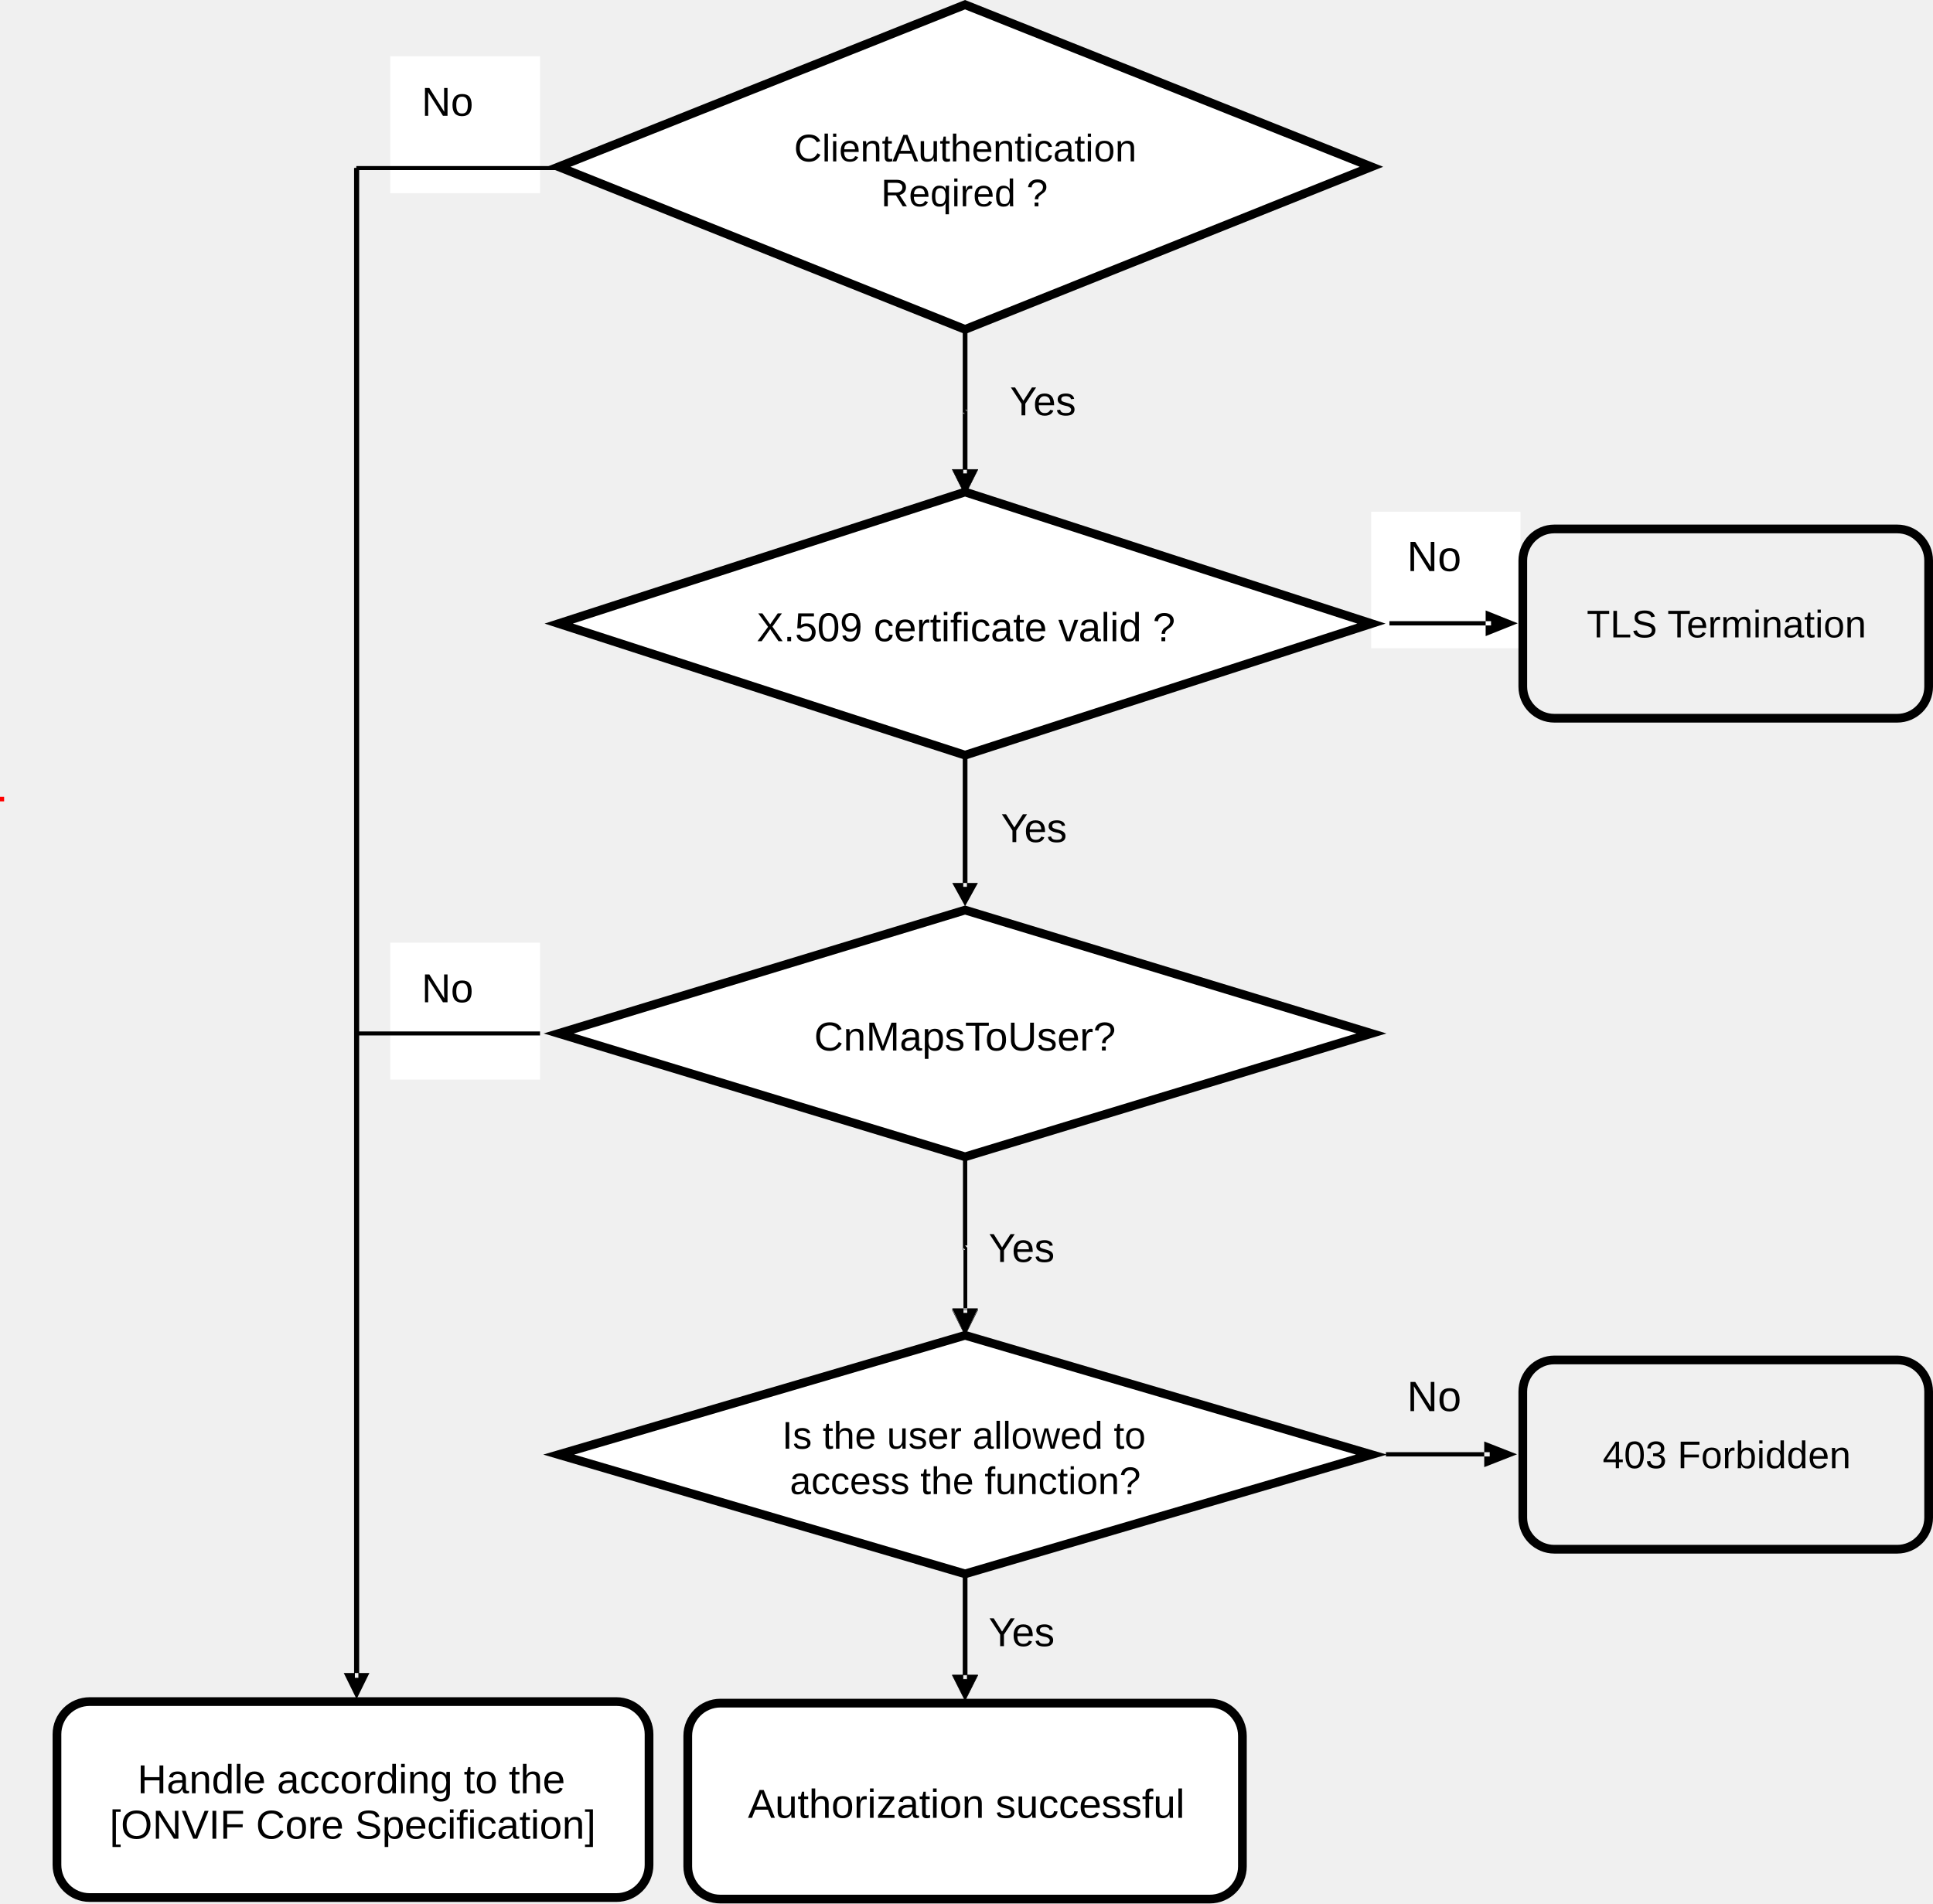
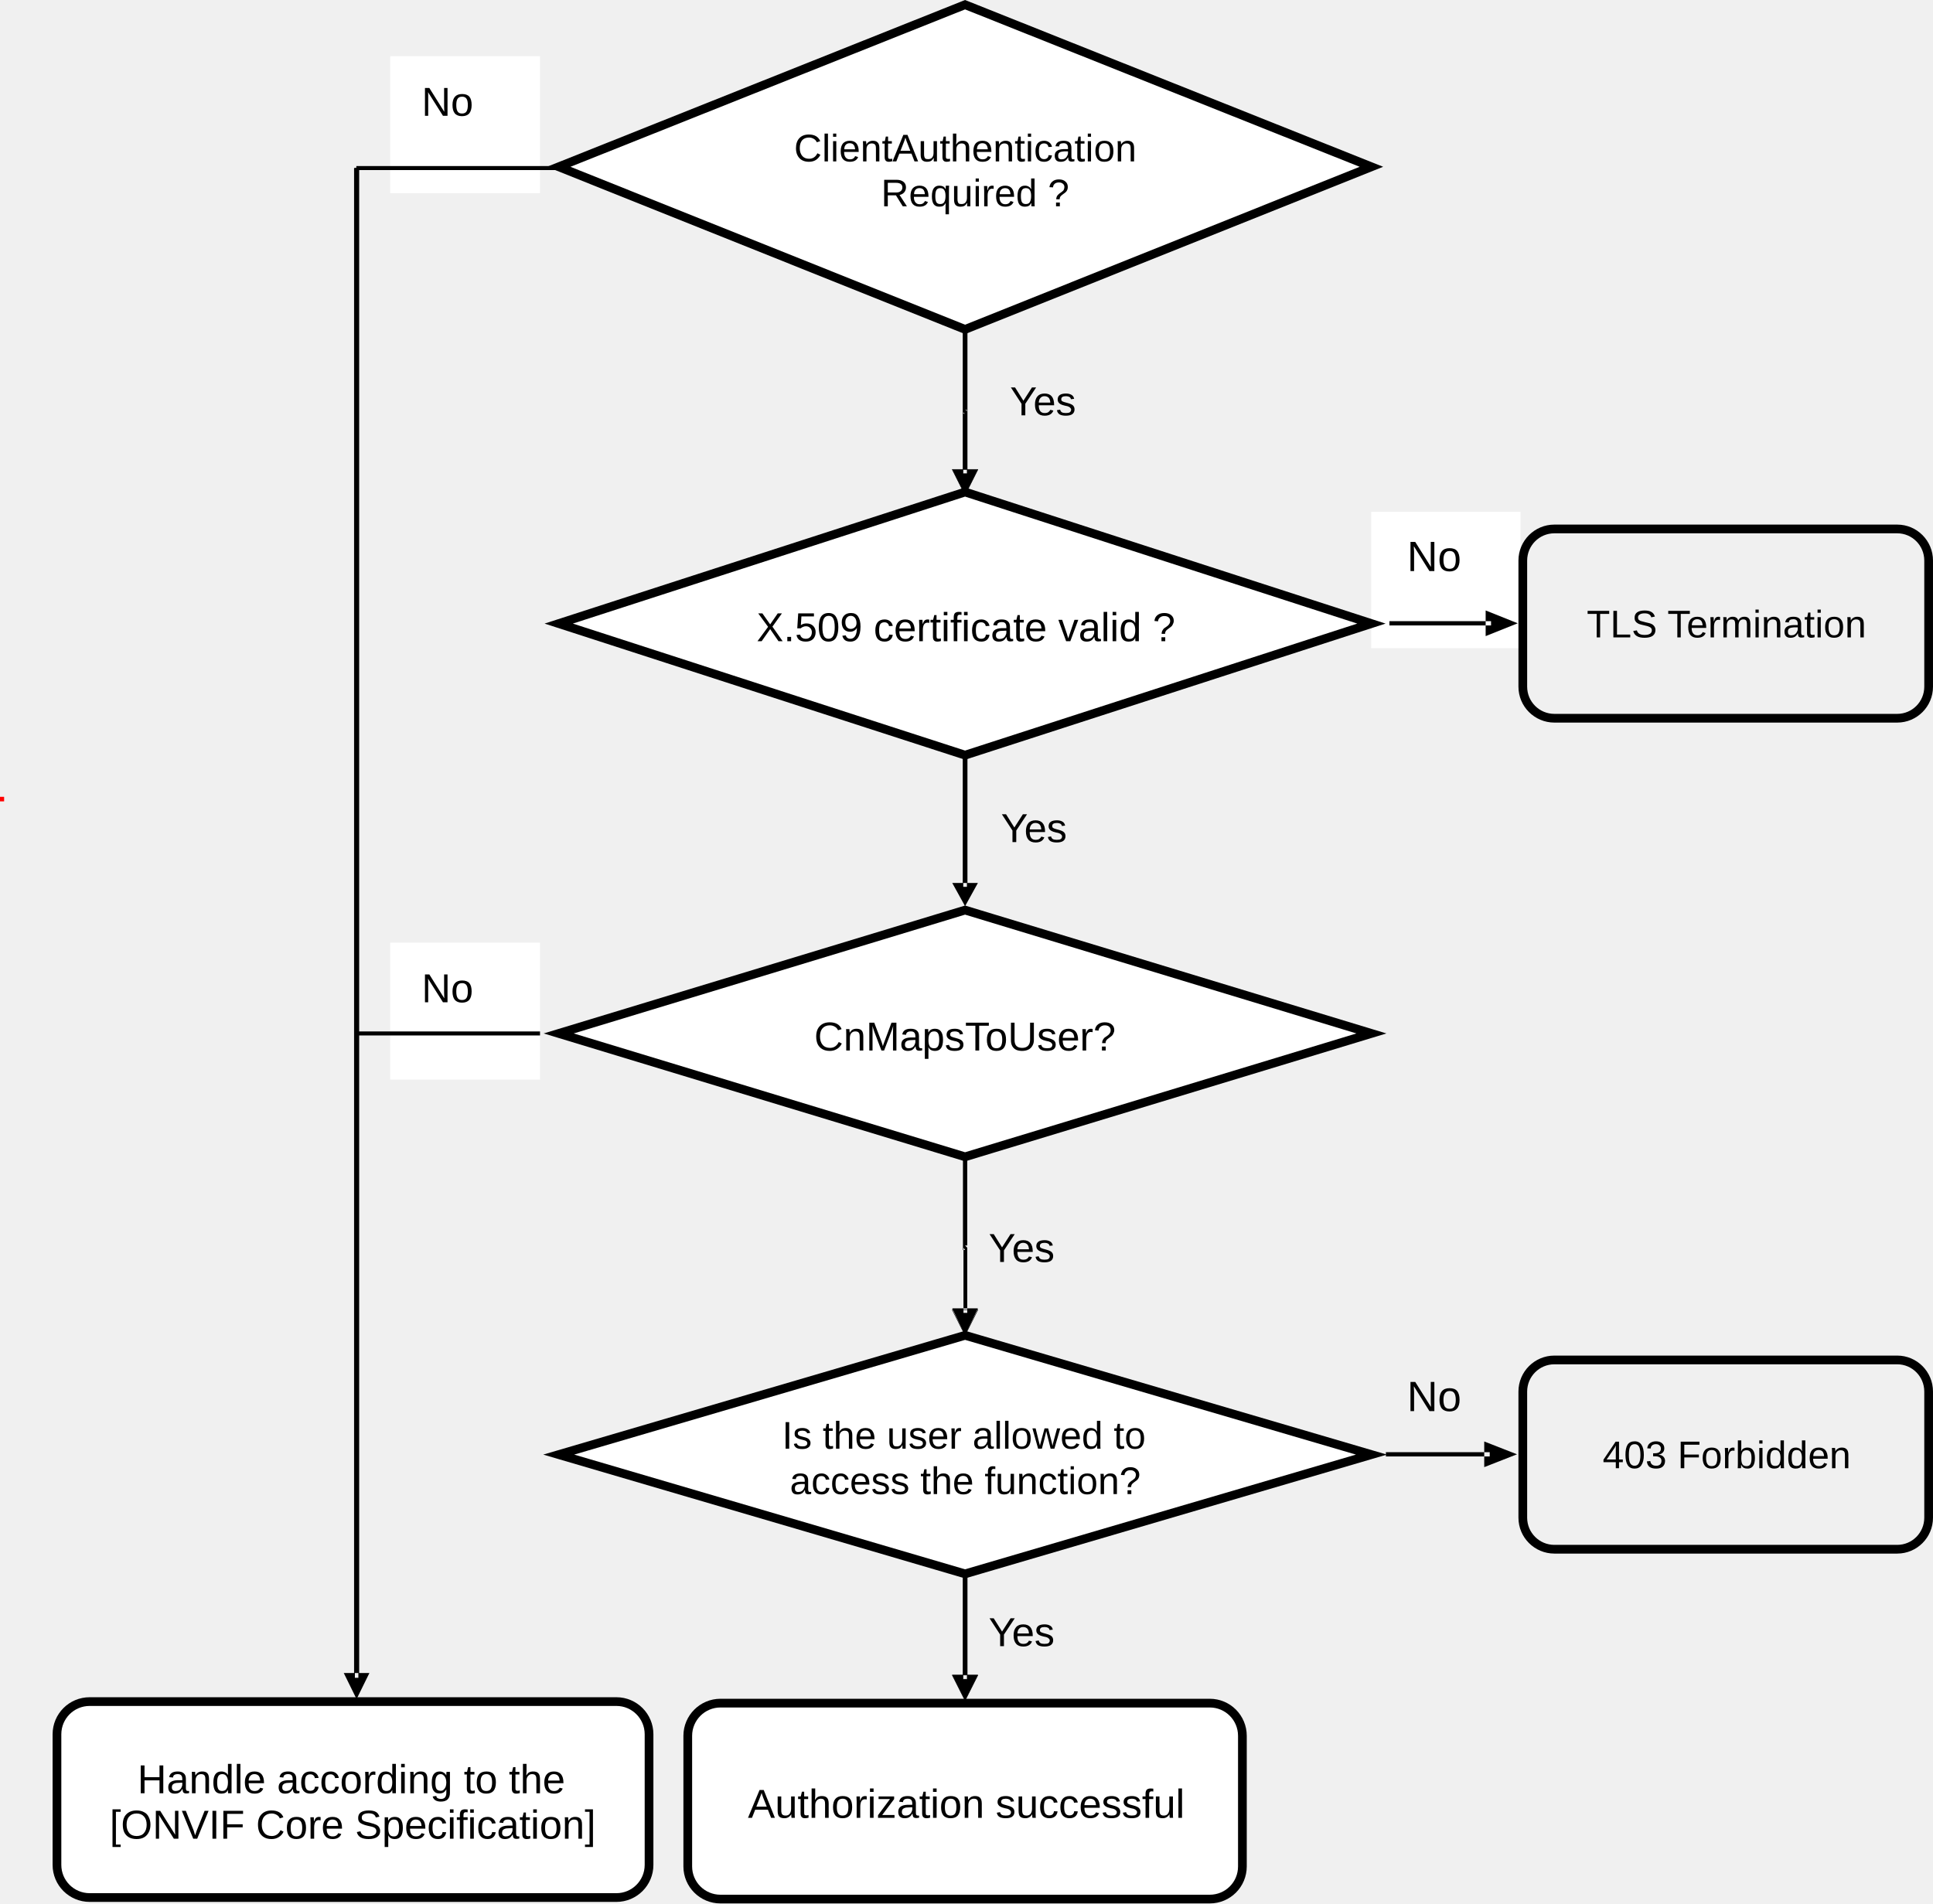
<svg xmlns="http://www.w3.org/2000/svg" id="svg8" version="1.1" viewBox="0 0 159.395 156.989" height="593.345" width="602.437">
  <defs id="defs2">
    <clipPath id="clipEmfPath1">
      <path d="M -7.995,-19.988 H 604.114 V 613.548 H -7.995 Z" id="path10" />
    </clipPath>
    <pattern id="EMFhbasepattern" patternUnits="userSpaceOnUse" width="6" height="6" x="0" y="0" />
  </defs>






image/svg+xml
        

<text id="text20" y="66.095" x="-0.318" style="font-style:normal;font-variant:normal;font-weight:400;font-size:3.506px;line-height:125%;font-family:Arial;text-align:start;letter-spacing:0px;word-spacing:0px;text-anchor:start;fill:#000000;fill-opacity:1;stroke:none;stroke-width:0.265">
    <tspan id="tspan18" y="66.095" x="-0.318" style="stroke-width:0.265">
      <tspan id="tspan16" style="font-style:normal;font-variant:normal;font-weight:400;font-size:3.506px;font-family:Arial;fill:#ff0000;stroke-width:0.265" dy="0" dx="0">.</tspan>
    </tspan>
  </text>
  <text id="text26" y="116.379" x="116.028" style="font-style:normal;font-variant:normal;font-weight:normal;font-stretch:normal;font-size:3.506px;line-height:125%;font-family:Arial;-inkscape-font-specification:'Arial, Normal';font-variant-ligatures:normal;font-variant-caps:normal;font-variant-numeric:normal;text-align:start;letter-spacing:0px;word-spacing:0px;text-anchor:start;fill:#000000;fill-opacity:1;stroke:none;stroke-width:0.265">
    <tspan id="tspan24" y="116.379" x="116.028" style="font-style:normal;font-variant:normal;font-weight:normal;font-stretch:normal;font-size:3.506px;font-family:Arial;-inkscape-font-specification:'Arial, Normal';font-variant-ligatures:normal;font-variant-caps:normal;font-variant-numeric:normal;stroke-width:0.265">
      <tspan id="tspan22" style="font-style:normal;font-variant:normal;font-weight:normal;font-stretch:normal;font-size:3.506px;font-family:Arial;-inkscape-font-specification:'Arial, Normal';font-variant-ligatures:normal;font-variant-caps:normal;font-variant-numeric:normal;fill:#000000;stroke-width:0.265" dy="0" dx="0">No</tspan>
    </tspan>
  </text>
  <path id="path28" d="M 32.176,4.639 V 15.935 H 44.53 V 4.639 Z" style="fill:#ffffff;fill-opacity:1;fill-rule:evenodd;stroke:none;stroke-width:0.265" />
  <text id="text34" y="9.552" x="34.762" style="font-style:normal;font-variant:normal;font-weight:normal;font-stretch:normal;font-size:3.34px;line-height:125%;font-family:Arial;-inkscape-font-specification:'Arial, Normal';font-variant-ligatures:normal;font-variant-caps:normal;font-variant-numeric:normal;text-align:start;letter-spacing:0px;word-spacing:0px;text-anchor:start;fill:#000000;fill-opacity:1;stroke:none;stroke-width:0.265">
    <tspan id="tspan32" y="9.552" x="34.762" style="font-style:normal;font-variant:normal;font-weight:normal;font-stretch:normal;font-size:3.34px;font-family:Arial;-inkscape-font-specification:'Arial, Normal';font-variant-ligatures:normal;font-variant-caps:normal;font-variant-numeric:normal;stroke-width:0.265">
      <tspan id="tspan30" style="font-style:normal;font-variant:normal;font-weight:normal;font-stretch:normal;font-size:3.34px;font-family:Arial;-inkscape-font-specification:'Arial, Normal';font-variant-ligatures:normal;font-variant-caps:normal;font-variant-numeric:normal;fill:#000000;stroke-width:0.265" dy="0" dx="0">No</tspan>
    </tspan>
  </text>
  <path id="path36" d="m 32.176,77.747 v 11.296 h 12.354 v -11.296 z" style="fill:#ffffff;fill-opacity:1;fill-rule:evenodd;stroke:none;stroke-width:0.265" />
  <text id="text42" y="82.665" x="34.762" style="font-style:normal;font-variant:normal;font-weight:normal;font-stretch:normal;font-size:3.34px;line-height:125%;font-family:Arial;-inkscape-font-specification:'Arial, Normal';font-variant-ligatures:normal;font-variant-caps:normal;font-variant-numeric:normal;text-align:start;letter-spacing:0px;word-spacing:0px;text-anchor:start;fill:#000000;fill-opacity:1;stroke:none;stroke-width:0.265">
    <tspan id="tspan40" y="82.665" x="34.762" style="font-style:normal;font-variant:normal;font-weight:normal;font-stretch:normal;font-size:3.34px;font-family:Arial;-inkscape-font-specification:'Arial, Normal';font-variant-ligatures:normal;font-variant-caps:normal;font-variant-numeric:normal;stroke-width:0.265">
      <tspan id="tspan38" style="font-style:normal;font-variant:normal;font-weight:normal;font-stretch:normal;font-size:3.34px;font-family:Arial;-inkscape-font-specification:'Arial, Normal';font-variant-ligatures:normal;font-variant-caps:normal;font-variant-numeric:normal;fill:#000000;stroke-width:0.265" dy="0" dx="0">No</tspan>
    </tspan>
  </text>
  <path id="path44" d="m 113.068,42.208 v 11.254 h 12.312 v -11.254 z" style="fill:#ffffff;fill-opacity:1;fill-rule:evenodd;stroke:none;stroke-width:0.265" />
  <text id="text50" y="47.1" x="116.028" style="font-style:normal;font-variant:normal;font-weight:normal;font-stretch:normal;font-size:3.506px;line-height:125%;font-family:Arial;-inkscape-font-specification:'Arial, Normal';font-variant-ligatures:normal;font-variant-caps:normal;font-variant-numeric:normal;text-align:start;letter-spacing:0px;word-spacing:0px;text-anchor:start;fill:#000000;fill-opacity:1;stroke:none;stroke-width:0.265">
    <tspan id="tspan48" y="47.1" x="116.028" style="font-style:normal;font-variant:normal;font-weight:normal;font-stretch:normal;font-size:3.506px;font-family:Arial;-inkscape-font-specification:'Arial, Normal';font-variant-ligatures:normal;font-variant-caps:normal;font-variant-numeric:normal;stroke-width:0.265">
      <tspan id="tspan46" style="font-style:normal;font-variant:normal;font-weight:normal;font-stretch:normal;font-size:3.506px;font-family:Arial;-inkscape-font-specification:'Arial, Normal';font-variant-ligatures:normal;font-variant-caps:normal;font-variant-numeric:normal;fill:#000000;stroke-width:0.265" dy="0" dx="0">No</tspan>
    </tspan>
  </text>
  <text id="text56" y="82.136" x="77.074" style="font-style:normal;font-variant:normal;font-weight:400;font-size:3.506px;line-height:125%;font-family:'Times New Roman';text-align:start;letter-spacing:0px;word-spacing:0px;text-anchor:start;fill:#000000;fill-opacity:1;stroke:none;stroke-width:0.265">
    <tspan id="tspan54" y="82.136" x="77.074" style="stroke-width:0.265">
      <tspan id="tspan52" style="font-style:normal;font-variant:normal;font-weight:400;font-size:3.506px;font-family:'Times New Roman';fill:#000000;stroke-width:0.265" dy="0" dx="0">Yes</tspan>
    </tspan>
  </text>
  <text id="text62" y="104.082" x="81.521" style="font-style:normal;font-variant:normal;font-weight:normal;font-stretch:normal;font-size:3.34px;line-height:125%;font-family:Arial;-inkscape-font-specification:'Arial, Normal';font-variant-ligatures:normal;font-variant-caps:normal;font-variant-numeric:normal;text-align:start;letter-spacing:0px;word-spacing:0px;text-anchor:start;fill:#000000;fill-opacity:1;stroke:none;stroke-width:0.265">
    <tspan id="tspan60" y="104.082" x="81.521" style="font-style:normal;font-variant:normal;font-weight:normal;font-stretch:normal;font-size:3.34px;font-family:Arial;-inkscape-font-specification:'Arial, Normal';font-variant-ligatures:normal;font-variant-caps:normal;font-variant-numeric:normal;stroke-width:0.265">
      <tspan id="tspan58" style="font-style:normal;font-variant:normal;font-weight:normal;font-stretch:normal;font-size:3.34px;font-family:Arial;-inkscape-font-specification:'Arial, Normal';font-variant-ligatures:normal;font-variant-caps:normal;font-variant-numeric:normal;fill:#000000;stroke-width:0.265" dy="0" dx="0">Yes</tspan>
    </tspan>
  </text>
  <text id="text68" y="34.254" x="83.283" style="font-style:normal;font-variant:normal;font-weight:normal;font-stretch:normal;font-size:3.34px;line-height:125%;font-family:Arial;-inkscape-font-specification:'Arial, Normal';font-variant-ligatures:normal;font-variant-caps:normal;font-variant-numeric:normal;text-align:start;letter-spacing:0px;word-spacing:0px;text-anchor:start;fill:#000000;fill-opacity:1;stroke:none;stroke-width:0.265">
    <tspan id="tspan66" y="34.254" x="83.283" style="font-style:normal;font-variant:normal;font-weight:normal;font-stretch:normal;font-size:3.34px;font-family:Arial;-inkscape-font-specification:'Arial, Normal';font-variant-ligatures:normal;font-variant-caps:normal;font-variant-numeric:normal;stroke-width:0.265">
      <tspan id="tspan64" style="font-style:normal;font-variant:normal;font-weight:normal;font-stretch:normal;font-size:3.34px;font-family:Arial;-inkscape-font-specification:'Arial, Normal';font-variant-ligatures:normal;font-variant-caps:normal;font-variant-numeric:normal;fill:#000000;stroke-width:0.265" dy="0" dx="0">Yes</tspan>
    </tspan>
  </text>
  <path id="path70" d="M 79.58,0.366 46.072,13.735 79.58,27.147 113.087,13.735 Z" style="fill:#ffffff;fill-opacity:1;fill-rule:evenodd;stroke:none;stroke-width:0.265" />
  <path id="path72" d="M 79.58,0.387 46.072,13.756 79.58,27.168 113.087,13.756 Z" style="fill:none;stroke:#000000;stroke-width:0.719px;stroke-linecap:round;stroke-linejoin:miter;stroke-miterlimit:8;stroke-dasharray:none;stroke-opacity:1" />
  <text id="text78" y="13.312" x="65.481" style="font-style:normal;font-variant:normal;font-weight:normal;font-stretch:normal;font-size:3.175px;line-height:125%;font-family:Arial;-inkscape-font-specification:'Arial, Normal';font-variant-ligatures:normal;font-variant-caps:normal;font-variant-numeric:normal;text-align:start;letter-spacing:0px;word-spacing:0px;text-anchor:start;fill:#000000;fill-opacity:1;stroke:none;stroke-width:0.265">
    <tspan id="tspan76" y="13.312" x="65.481" style="font-style:normal;font-variant:normal;font-weight:normal;font-stretch:normal;font-size:3.175px;font-family:Arial;-inkscape-font-specification:'Arial, Normal';font-variant-ligatures:normal;font-variant-caps:normal;font-variant-numeric:normal;stroke-width:0.265">
      <tspan id="tspan74" style="font-style:normal;font-variant:normal;font-weight:normal;font-stretch:normal;font-size:3.175px;font-family:Arial;-inkscape-font-specification:'Arial, Normal';font-variant-ligatures:normal;font-variant-caps:normal;font-variant-numeric:normal;fill:#000000;stroke-width:0.265" dy="0" dx="0">ClientAuthentication</tspan>
    </tspan>
  </text>
  <text id="text84" y="17.014" x="72.646" style="font-style:normal;font-variant:normal;font-weight:normal;font-stretch:normal;font-size:3.175px;line-height:125%;font-family:Arial;-inkscape-font-specification:'Arial, Normal';font-variant-ligatures:normal;font-variant-caps:normal;font-variant-numeric:normal;text-align:start;letter-spacing:0px;word-spacing:0px;text-anchor:start;fill:#000000;fill-opacity:1;stroke:none;stroke-width:0.265">
    <tspan id="tspan82" y="17.014" x="72.646" style="font-style:normal;font-variant:normal;font-weight:normal;font-stretch:normal;font-size:3.175px;font-family:Arial;-inkscape-font-specification:'Arial, Normal';font-variant-ligatures:normal;font-variant-caps:normal;font-variant-numeric:normal;stroke-width:0.265">
-       <tspan id="tspan80" style="font-style:normal;font-variant:normal;font-weight:normal;font-stretch:normal;font-size:3.175px;font-family:Arial;-inkscape-font-specification:'Arial, Normal';font-variant-ligatures:normal;font-variant-caps:normal;font-variant-numeric:normal;fill:#000000;stroke-width:0.265" dy="0 0 0" dx="0 0 0">Reqired ?</tspan>
+       <tspan id="tspan80" style="font-style:normal;font-variant:normal;font-weight:normal;font-stretch:normal;font-size:3.175px;font-family:Arial;-inkscape-font-specification:'Arial, Normal';font-variant-ligatures:normal;font-variant-caps:normal;font-variant-numeric:normal;fill:#000000;stroke-width:0.265" dy="0 0 0" dx="0 0 0">Required ?</tspan>
    </tspan>
  </text>
  <path id="path92" d="m 79.58,40.558 -33.508,10.852 33.508,10.852 33.508,-10.852 z" style="fill:#ffffff;fill-opacity:1;fill-rule:evenodd;stroke:none;stroke-width:0.265" />
  <path id="path94" d="m 79.58,40.579 -33.508,10.852 33.508,10.852 33.508,-10.852 z" style="fill:none;stroke:#000000;stroke-width:0.719px;stroke-linecap:round;stroke-linejoin:miter;stroke-miterlimit:8;stroke-dasharray:none;stroke-opacity:1" />
  <text id="text100" y="52.888" x="62.381" style="font-style:normal;font-variant:normal;font-weight:normal;font-stretch:normal;font-size:3.34px;line-height:125%;font-family:Arial;-inkscape-font-specification:'Arial, Normal';font-variant-ligatures:normal;font-variant-caps:normal;font-variant-numeric:normal;text-align:start;letter-spacing:0px;word-spacing:0px;text-anchor:start;fill:#000000;fill-opacity:1;stroke:none;stroke-width:0.265">
    <tspan id="tspan98" y="52.888" x="62.381" style="font-style:normal;font-variant:normal;font-weight:normal;font-stretch:normal;font-size:3.34px;font-family:Arial;-inkscape-font-specification:'Arial, Normal';font-variant-ligatures:normal;font-variant-caps:normal;font-variant-numeric:normal;stroke-width:0.265">
      <tspan id="tspan96" style="font-style:normal;font-variant:normal;font-weight:normal;font-stretch:normal;font-size:3.34px;font-family:Arial;-inkscape-font-specification:'Arial, Normal';font-variant-ligatures:normal;font-variant-caps:normal;font-variant-numeric:normal;fill:#000000;stroke-width:0.265">X.509 certificate valid ?</tspan>
    </tspan>
  </text>
  <path id="path102" d="m 79.58,110.112 -33.508,9.837 33.508,9.837 33.508,-9.837 z" style="fill:#ffffff;fill-opacity:1;fill-rule:evenodd;stroke:none;stroke-width:0.265" />
  <path id="path104" d="m 79.58,110.133 -33.508,9.837 33.508,9.837 33.508,-9.837 z" style="fill:none;stroke:#000000;stroke-width:0.719px;stroke-linecap:round;stroke-linejoin:miter;stroke-miterlimit:8;stroke-dasharray:none;stroke-opacity:1" />
  <text id="text110" y="119.478" x="64.485" style="font-style:normal;font-variant:normal;font-weight:normal;font-stretch:normal;font-size:3.175px;line-height:125%;font-family:Arial;-inkscape-font-specification:'Arial, Normal';font-variant-ligatures:normal;font-variant-caps:normal;font-variant-numeric:normal;text-align:start;letter-spacing:0px;word-spacing:0px;text-anchor:start;fill:#000000;fill-opacity:1;stroke:none;stroke-width:0.265">
    <tspan id="tspan108" y="119.478" x="64.485" style="font-style:normal;font-variant:normal;font-weight:normal;font-stretch:normal;font-size:3.175px;font-family:Arial;-inkscape-font-specification:'Arial, Normal';font-variant-ligatures:normal;font-variant-caps:normal;font-variant-numeric:normal;stroke-width:0.265">
      <tspan id="tspan106" style="font-style:normal;font-variant:normal;font-weight:normal;font-stretch:normal;font-size:3.175px;font-family:Arial;-inkscape-font-specification:'Arial, Normal';font-variant-ligatures:normal;font-variant-caps:normal;font-variant-numeric:normal;fill:#000000;stroke-width:0.265" dy="0" dx="0">Is the user allowed to</tspan>
    </tspan>
  </text>
  <text id="text116" y="123.224" x="65.126" style="font-style:normal;font-variant:normal;font-weight:normal;font-stretch:normal;font-size:3.175px;line-height:125%;font-family:Arial;-inkscape-font-specification:'Arial, Normal';font-variant-ligatures:normal;font-variant-caps:normal;font-variant-numeric:normal;text-align:start;letter-spacing:0px;word-spacing:0px;text-anchor:start;fill:#000000;fill-opacity:1;stroke:none;stroke-width:0.265">
    <tspan id="tspan114" y="123.224" x="65.126" style="font-style:normal;font-variant:normal;font-weight:normal;font-stretch:normal;font-size:3.175px;font-family:Arial;-inkscape-font-specification:'Arial, Normal';font-variant-ligatures:normal;font-variant-caps:normal;font-variant-numeric:normal;stroke-width:0.265">
      <tspan id="tspan112" style="font-style:normal;font-variant:normal;font-weight:normal;font-stretch:normal;font-size:3.175px;font-family:Arial;-inkscape-font-specification:'Arial, Normal';font-variant-ligatures:normal;font-variant-caps:normal;font-variant-numeric:normal;fill:#000000;stroke-width:0.265" dy="0" dx="0">access the function?</tspan>
    </tspan>
  </text>
  <path id="path124" d="m 59.41,140.468 c -1.486,0 -2.697,1.211 -2.697,2.697 v 10.773 c 0,1.491 1.211,2.692 2.697,2.692 h 40.346 c 1.491,0 2.692,-1.2 2.692,-2.692 v -10.773 c 0,-1.486 -1.2,-2.697 -2.692,-2.697 z" style="fill:#ffffff;fill-opacity:1;fill-rule:evenodd;stroke:none;stroke-width:0.265" />
  <path id="path126" d="m 59.41,140.468 c -1.486,0 -2.697,1.211 -2.697,2.697 v 10.773 c 0,1.491 1.211,2.692 2.697,2.692 h 40.346 c 1.491,0 2.692,-1.2 2.692,-2.692 v -10.773 c 0,-1.486 -1.2,-2.697 -2.692,-2.697 z" style="fill:none;stroke:#000000;stroke-width:0.042px;stroke-linecap:butt;stroke-linejoin:round;stroke-miterlimit:4;stroke-dasharray:none;stroke-opacity:1" />
  <path id="path128" d="m 59.41,140.468 c -1.486,0 -2.697,1.211 -2.697,2.697 v 10.773 c 0,1.491 1.211,2.692 2.697,2.692 h 40.346 c 1.491,0 2.692,-1.2 2.692,-2.692 v -10.773 c 0,-1.486 -1.2,-2.697 -2.692,-2.697 z" style="fill:none;stroke:#000000;stroke-width:0.719px;stroke-linecap:round;stroke-linejoin:round;stroke-miterlimit:4;stroke-dasharray:none;stroke-opacity:1" />
  <text id="text140" y="149.931" x="61.681" style="font-style:normal;font-variant:normal;font-weight:normal;font-stretch:normal;font-size:3.34px;line-height:125%;font-family:Arial;-inkscape-font-specification:'Arial, Normal';font-variant-ligatures:normal;font-variant-caps:normal;font-variant-numeric:normal;text-align:start;letter-spacing:0px;word-spacing:0px;text-anchor:start;fill:#000000;fill-opacity:1;stroke:none;stroke-width:0.265">
    <tspan id="tspan138" y="149.931" x="61.681" style="font-style:normal;font-variant:normal;font-weight:normal;font-stretch:normal;font-size:3.34px;font-family:Arial;-inkscape-font-specification:'Arial, Normal';font-variant-ligatures:normal;font-variant-caps:normal;font-variant-numeric:normal;stroke-width:0.265">
      <tspan id="tspan136" style="font-style:normal;font-variant:normal;font-weight:normal;font-stretch:normal;font-size:3.34px;font-family:Arial;-inkscape-font-specification:'Arial, Normal';font-variant-ligatures:normal;font-variant-caps:normal;font-variant-numeric:normal;fill:#000000;stroke-width:0.265" dy="0 0 0 0 0" dx="0 0 0 0 0">Authorization successful</tspan>
    </tspan>
  </text>
  <path id="path148" d="m 7.394,140.341 c -1.491,0 -2.697,1.206 -2.697,2.697 v 10.773 c 0,1.486 1.206,2.692 2.697,2.692 h 43.434 c 1.486,0 2.692,-1.206 2.692,-2.692 v -10.773 c 0,-1.491 -1.206,-2.697 -2.692,-2.697 z" style="fill:#ffffff;fill-opacity:1;fill-rule:evenodd;stroke:none;stroke-width:0.265" />
  <path id="path150" d="m 7.394,140.341 c -1.491,0 -2.697,1.206 -2.697,2.697 v 10.773 c 0,1.486 1.206,2.692 2.697,2.692 h 43.434 c 1.486,0 2.692,-1.206 2.692,-2.692 v -10.773 c 0,-1.491 -1.206,-2.697 -2.692,-2.697 z" style="fill:none;stroke:#000000;stroke-width:0.042px;stroke-linecap:butt;stroke-linejoin:round;stroke-miterlimit:4;stroke-dasharray:none;stroke-opacity:1" />
  <path id="path152" d="m 7.394,140.341 c -1.491,0 -2.697,1.206 -2.697,2.697 v 10.773 c 0,1.486 1.206,2.692 2.697,2.692 h 43.434 c 1.486,0 2.692,-1.206 2.692,-2.692 v -10.773 c 0,-1.491 -1.206,-2.697 -2.692,-2.697 z" style="fill:none;stroke:#000000;stroke-width:0.719px;stroke-linecap:round;stroke-linejoin:round;stroke-miterlimit:4;stroke-dasharray:none;stroke-opacity:1" />
  <text id="text164" y="147.904" x="11.324" style="font-style:normal;font-variant:normal;font-weight:normal;font-stretch:normal;font-size:3.34px;line-height:125%;font-family:Arial;-inkscape-font-specification:'Arial, Normal';font-variant-ligatures:normal;font-variant-caps:normal;font-variant-numeric:normal;text-align:start;letter-spacing:0px;word-spacing:0px;text-anchor:start;fill:#000000;fill-opacity:1;stroke:none;stroke-width:0.265">
    <tspan id="tspan162" y="147.904" x="11.324" style="font-style:normal;font-variant:normal;font-weight:normal;font-stretch:normal;font-size:3.34px;font-family:Arial;-inkscape-font-specification:'Arial, Normal';font-variant-ligatures:normal;font-variant-caps:normal;font-variant-numeric:normal;stroke-width:0.265">
      <tspan id="tspan160" style="font-style:normal;font-variant:normal;font-weight:normal;font-stretch:normal;font-size:3.34px;font-family:Arial;-inkscape-font-specification:'Arial, Normal';font-variant-ligatures:normal;font-variant-caps:normal;font-variant-numeric:normal;fill:#000000;stroke-width:0.265" dy="0 0 0 0 0 0 0 0" dx="0 0 0 0 0 0 0 0">Handle according to the</tspan>
    </tspan>
  </text>
  <text id="text170" y="151.65" x="9.044" style="font-style:normal;font-variant:normal;font-weight:normal;font-stretch:normal;font-size:3.34px;line-height:125%;font-family:Arial;-inkscape-font-specification:'Arial, Normal';font-variant-ligatures:normal;font-variant-caps:normal;font-variant-numeric:normal;text-align:start;letter-spacing:0px;word-spacing:0px;text-anchor:start;fill:#000000;fill-opacity:1;stroke:none;stroke-width:0.265">
    <tspan id="tspan168" y="151.65" x="9.044" style="font-style:normal;font-variant:normal;font-weight:normal;font-stretch:normal;font-size:3.34px;font-family:Arial;-inkscape-font-specification:'Arial, Normal';font-variant-ligatures:normal;font-variant-caps:normal;font-variant-numeric:normal;stroke-width:0.265">
      <tspan id="tspan166" style="font-style:normal;font-variant:normal;font-weight:normal;font-stretch:normal;font-size:3.34px;font-family:Arial;-inkscape-font-specification:'Arial, Normal';font-variant-ligatures:normal;font-variant-caps:normal;font-variant-numeric:normal;fill:#000000;stroke-width:0.265" dy="0" dx="0">[ONVIF Core Specification]</tspan>
    </tspan>
  </text>
  <path id="path172" d="m 79.58,75.039 -33.508,10.175 33.508,10.175 33.508,-10.175 z" style="fill:#ffffff;fill-opacity:1;fill-rule:evenodd;stroke:none;stroke-width:0.265" />
  <path id="path174" d="m 79.58,75.06 -33.508,10.175 33.508,10.175 33.508,-10.175 z" style="fill:none;stroke:#000000;stroke-width:0.719px;stroke-linecap:round;stroke-linejoin:miter;stroke-miterlimit:8;stroke-dasharray:none;stroke-opacity:1" />
  <text id="text180" y="86.646" x="67.133" style="font-style:normal;font-variant:normal;font-weight:normal;font-stretch:normal;font-size:3.34px;line-height:125%;font-family:Arial;-inkscape-font-specification:'Arial, Normal';font-variant-ligatures:normal;font-variant-caps:normal;font-variant-numeric:normal;text-align:start;letter-spacing:0px;word-spacing:0px;text-anchor:start;fill:#000000;fill-opacity:1;stroke:none;stroke-width:0.265">
    <tspan id="tspan178" y="86.646" x="67.133" style="font-style:normal;font-variant:normal;font-weight:normal;font-stretch:normal;font-size:3.34px;font-family:Arial;-inkscape-font-specification:'Arial, Normal';font-variant-ligatures:normal;font-variant-caps:normal;font-variant-numeric:normal;stroke-width:0.265">
      <tspan id="tspan176" style="font-style:normal;font-variant:normal;font-weight:normal;font-stretch:normal;font-size:3.34px;font-family:Arial;-inkscape-font-specification:'Arial, Normal';font-variant-ligatures:normal;font-variant-caps:normal;font-variant-numeric:normal;fill:#000000;stroke-width:0.265" dy="0" dx="0">CnMapsToUser?</tspan>
    </tspan>
  </text>
  <text id="text186" y="135.77" x="81.521" style="font-style:normal;font-variant:normal;font-weight:normal;font-stretch:normal;font-size:3.34px;line-height:125%;font-family:Arial;-inkscape-font-specification:'Arial, Normal';font-variant-ligatures:normal;font-variant-caps:normal;font-variant-numeric:normal;text-align:start;letter-spacing:0px;word-spacing:0px;text-anchor:start;fill:#000000;fill-opacity:1;stroke:none;stroke-width:0.265">
    <tspan id="tspan184" y="135.77" x="81.521" style="font-style:normal;font-variant:normal;font-weight:normal;font-stretch:normal;font-size:3.34px;font-family:Arial;-inkscape-font-specification:'Arial, Normal';font-variant-ligatures:normal;font-variant-caps:normal;font-variant-numeric:normal;stroke-width:0.265">
      <tspan id="tspan182" style="font-style:normal;font-variant:normal;font-weight:normal;font-stretch:normal;font-size:3.34px;font-family:Arial;-inkscape-font-specification:'Arial, Normal';font-variant-ligatures:normal;font-variant-caps:normal;font-variant-numeric:normal;fill:#000000;stroke-width:0.265" dy="0" dx="0">Yes</tspan>
    </tspan>
  </text>
  <path id="path188" d="M 29.584,13.883 V 138.379 H 29.23 V 13.883 Z m 0.878,124.1 -1.058,2.152 -1.058,-2.152 z" style="fill:#000000;fill-opacity:1;fill-rule:evenodd;stroke:none;stroke-width:0.265" />
  <path id="path190" d="M 29.584,13.883 V 138.707 H 29.23 V 13.883 Z" style="fill:none;stroke:#000000;stroke-width:0.066;stroke-linecap:butt;stroke-linejoin:bevel;stroke-miterlimit:4;stroke-dasharray:none;stroke-opacity:1" />
  <path id="path194" d="M 29.383,13.862 H 46.053" style="fill:none;stroke:#000000;stroke-width:0.333;stroke-linecap:butt;stroke-linejoin:round;stroke-miterlimit:4;stroke-dasharray:none;stroke-opacity:1" />
  <path id="path196" d="M 44.53,85.235 H 29.383" style="fill:none;stroke:#000000;stroke-width:0.333;stroke-linecap:butt;stroke-linejoin:round;stroke-miterlimit:4;stroke-dasharray:none;stroke-opacity:1" />
  <text id="text208" y="121.091" x="132.145" style="font-style:normal;font-variant:normal;font-weight:normal;font-stretch:normal;font-size:3.175px;line-height:125%;font-family:Arial;-inkscape-font-specification:'Arial, Normal';font-variant-ligatures:normal;font-variant-caps:normal;font-variant-numeric:normal;text-align:start;letter-spacing:0px;word-spacing:0px;text-anchor:start;fill:#000000;fill-opacity:1;stroke:none;stroke-width:0.265">
    <tspan id="tspan206" y="121.091" x="132.145" style="font-style:normal;font-variant:normal;font-weight:normal;font-stretch:normal;font-size:3.175px;font-family:Arial;-inkscape-font-specification:'Arial, Normal';font-variant-ligatures:normal;font-variant-caps:normal;font-variant-numeric:normal;stroke-width:0.265">
      <tspan id="tspan204" style="font-style:normal;font-variant:normal;font-weight:normal;font-stretch:normal;font-size:3.175px;font-family:Arial;-inkscape-font-specification:'Arial, Normal';font-variant-ligatures:normal;font-variant-caps:normal;font-variant-numeric:normal;fill:#000000;stroke-width:0.265" dy="0" dx="0">403 Forbidden</tspan>
    </tspan>
  </text>
  <path id="path210" d="m 114.28,119.771 h 8.563 v 0.354 h -8.563 z m 8.11,-0.883 2.703,1.058 -2.703,1.058 z" style="fill:#000000;fill-opacity:1;fill-rule:evenodd;stroke:none;stroke-width:0.265" />
  <text id="text220" y="69.454" x="82.534" style="font-style:normal;font-variant:normal;font-weight:normal;font-stretch:normal;font-size:3.34px;line-height:125%;font-family:Arial;-inkscape-font-specification:'Arial, Normal';font-variant-ligatures:normal;font-variant-caps:normal;font-variant-numeric:normal;text-align:start;letter-spacing:0px;word-spacing:0px;text-anchor:start;fill:#000000;fill-opacity:1;stroke:none;stroke-width:0.265">
    <tspan id="tspan218" y="69.454" x="82.534" style="font-style:normal;font-variant:normal;font-weight:normal;font-stretch:normal;font-size:3.34px;font-family:Arial;-inkscape-font-specification:'Arial, Normal';font-variant-ligatures:normal;font-variant-caps:normal;font-variant-numeric:normal;stroke-width:0.265">
      <tspan id="tspan216" style="font-style:normal;font-variant:normal;font-weight:normal;font-stretch:normal;font-size:3.34px;font-family:Arial;-inkscape-font-specification:'Arial, Normal';font-variant-ligatures:normal;font-variant-caps:normal;font-variant-numeric:normal;fill:#000000;stroke-width:0.265" dy="0" dx="0">Yes</tspan>
    </tspan>
  </text>
  <path id="path222" d="m 79.76,129.806 v 8.694 h -0.354 v -8.694 z m 0.878,8.345 -1.058,2.105 -1.058,-2.105 z" style="fill:#000000;fill-opacity:1;fill-rule:evenodd;stroke:none;stroke-width:0.265" />
  <path id="path224" d="m 79.757,129.806 v 8.694 h -0.354 v -8.694 z" style="fill:none;stroke:#000000;stroke-width:0.042px;stroke-linecap:butt;stroke-linejoin:bevel;stroke-miterlimit:4;stroke-dasharray:none;stroke-opacity:1" />
  <path id="path226" d="m 80.637,138.152 -1.058,2.105 -1.058,-2.105 h 2.115" style="fill:none;stroke:#000000;stroke-width:0.042px;stroke-linecap:butt;stroke-linejoin:bevel;stroke-miterlimit:4;stroke-dasharray:none;stroke-opacity:1" />
  <path id="path232" d="m 128.172,43.626 c -1.433,0 -2.602,1.169 -2.602,2.607 v 10.402 c 0,1.438 1.169,2.602 2.602,2.602 h 28.272 c 1.433,0 2.591,-1.163 2.591,-2.602 v -10.402 c 0,-1.438 -1.158,-2.607 -2.591,-2.607 z" style="fill:none;stroke:#000000;stroke-width:0.719px;stroke-linecap:round;stroke-linejoin:round;stroke-miterlimit:4;stroke-dasharray:none;stroke-opacity:1" />
  <text id="text238" y="52.568" x="130.835" style="font-style:normal;font-variant:normal;font-weight:normal;font-stretch:normal;font-size:3.175px;line-height:125%;font-family:Arial;-inkscape-font-specification:'Arial, Normal';font-variant-ligatures:normal;font-variant-caps:normal;font-variant-numeric:normal;text-align:start;letter-spacing:0px;word-spacing:0px;text-anchor:start;fill:#000000;fill-opacity:1;stroke:none;stroke-width:0.265">
    <tspan id="tspan236" y="52.568" x="130.835" style="font-style:normal;font-variant:normal;font-weight:normal;font-stretch:normal;font-size:3.175px;font-family:Arial;-inkscape-font-specification:'Arial, Normal';font-variant-ligatures:normal;font-variant-caps:normal;font-variant-numeric:normal;stroke-width:0.265">
      <tspan id="tspan234" style="font-style:normal;font-variant:normal;font-weight:normal;font-stretch:normal;font-size:3.175px;font-family:Arial;-inkscape-font-specification:'Arial, Normal';font-variant-ligatures:normal;font-variant-caps:normal;font-variant-numeric:normal;fill:#000000;stroke-width:0.265" dy="0" dx="0">TLS Termination</tspan>
    </tspan>
  </text>
  <path id="path240" d="m 114.571,51.232 h 8.38 v 0.354 h -8.38 z m 7.936,-0.883 2.645,1.058 -2.645,1.058 z" style="fill:#000000;fill-opacity:1;fill-rule:evenodd;stroke:none;stroke-width:0.265" />
  <path id="path246" d="m 79.76,95.678 v 7.228 l -0.18,-0.183 h 0.18 v 5.56 h -0.312 v -5.376 l 0.132,0.189 h -0.175 v -7.417 z m 0.878,12.232 -1.058,2.224 -1.058,-2.224 z" style="fill:#000000;fill-opacity:1;fill-rule:evenodd;stroke:none;stroke-width:0.265" />
  <path id="path250" d="m 80.637,108.018 -1.058,2.115 -1.058,-2.115 h 2.115" style="fill:none;stroke:#000000;stroke-width:0.042px;stroke-linecap:butt;stroke-linejoin:bevel;stroke-miterlimit:4;stroke-dasharray:none;stroke-opacity:1" />
  <path id="path252" d="M 79.757,62.283 V 73.144 H 79.405 V 62.283 Z m 0.881,10.54 -1.058,1.916 -1.058,-1.916 z" style="fill:#000000;fill-opacity:1;fill-rule:evenodd;stroke:none;stroke-width:0.265" />
  <path id="path254" d="m 79.756,62.283 v 11.989 h -0.352 v -11.989 z" style="fill:none;stroke:#000000;stroke-width:0.042px;stroke-linecap:butt;stroke-linejoin:bevel;stroke-miterlimit:4;stroke-dasharray:none;stroke-opacity:1" />
  <path id="path258" d="m 79.757,27.083 v 6.875 l -0.177,-0.175 h 0.177 v 5.288 h -0.352 v -5.114 l 0.175,0.177 h -0.175 v -7.052 z m 0.881,11.635 -1.058,2.115 -1.058,-2.115 z" style="fill:#000000;fill-opacity:1;fill-rule:evenodd;stroke:none;stroke-width:0.265" />
  <path id="path260" d="m 79.756,27.083 v 6.875 l -0.177,-0.175 h 0.177 v 5.288 h -0.352 v -5.114 l 0.175,0.177 h -0.175 v -7.052 z" style="fill:none;stroke:#000000;stroke-width:0.042px;stroke-linecap:butt;stroke-linejoin:bevel;stroke-miterlimit:4;stroke-dasharray:none;stroke-opacity:1" />
  <path id="path262" d="m 80.637,38.718 -1.058,2.115 -1.058,-2.115 h 2.115" style="fill:none;stroke:#000000;stroke-width:0.042px;stroke-linecap:butt;stroke-linejoin:bevel;stroke-miterlimit:4;stroke-dasharray:none;stroke-opacity:1" />
  <path id="path232-0" d="m 128.172,112.164 c -1.433,0 -2.602,1.169 -2.602,2.607 v 10.402 c 0,1.438 1.169,2.602 2.602,2.602 h 28.272 c 1.433,0 2.591,-1.163 2.591,-2.602 v -10.402 c 0,-1.438 -1.158,-2.607 -2.591,-2.607 z" style="fill:none;stroke:#000000;stroke-width:0.719px;stroke-linecap:round;stroke-linejoin:round;stroke-miterlimit:4;stroke-dasharray:none;stroke-opacity:1" />
</svg>
